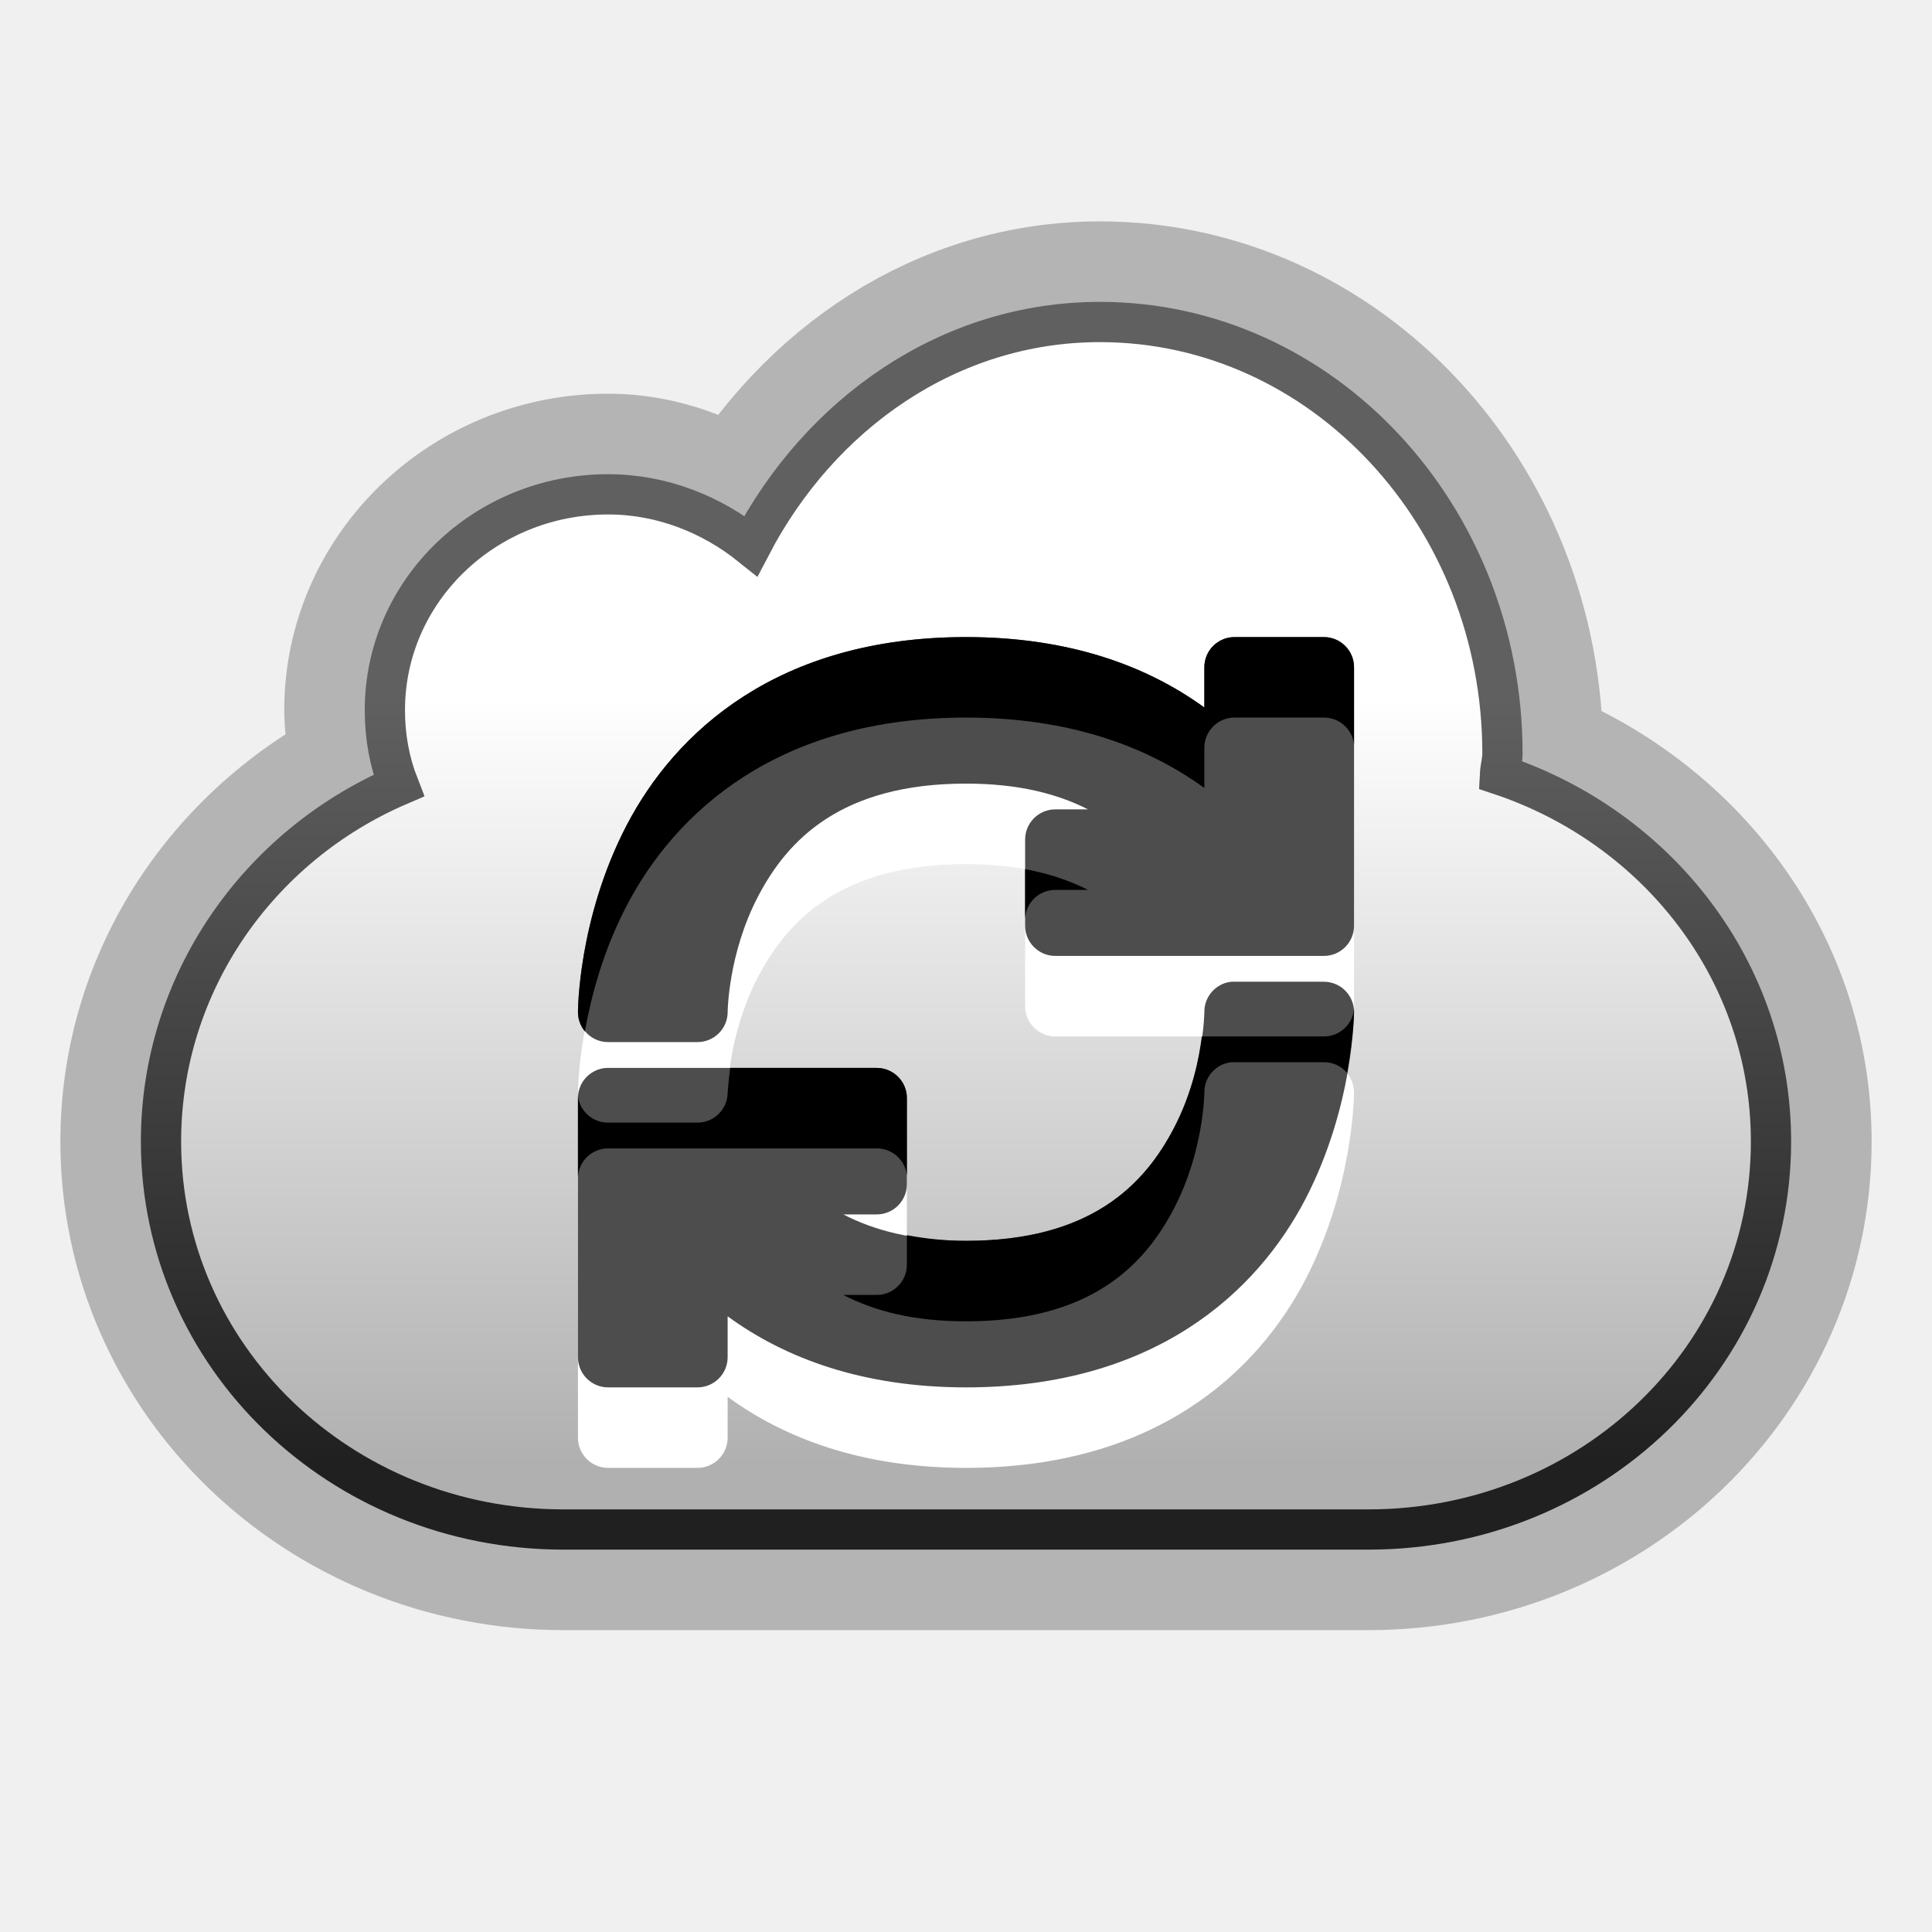
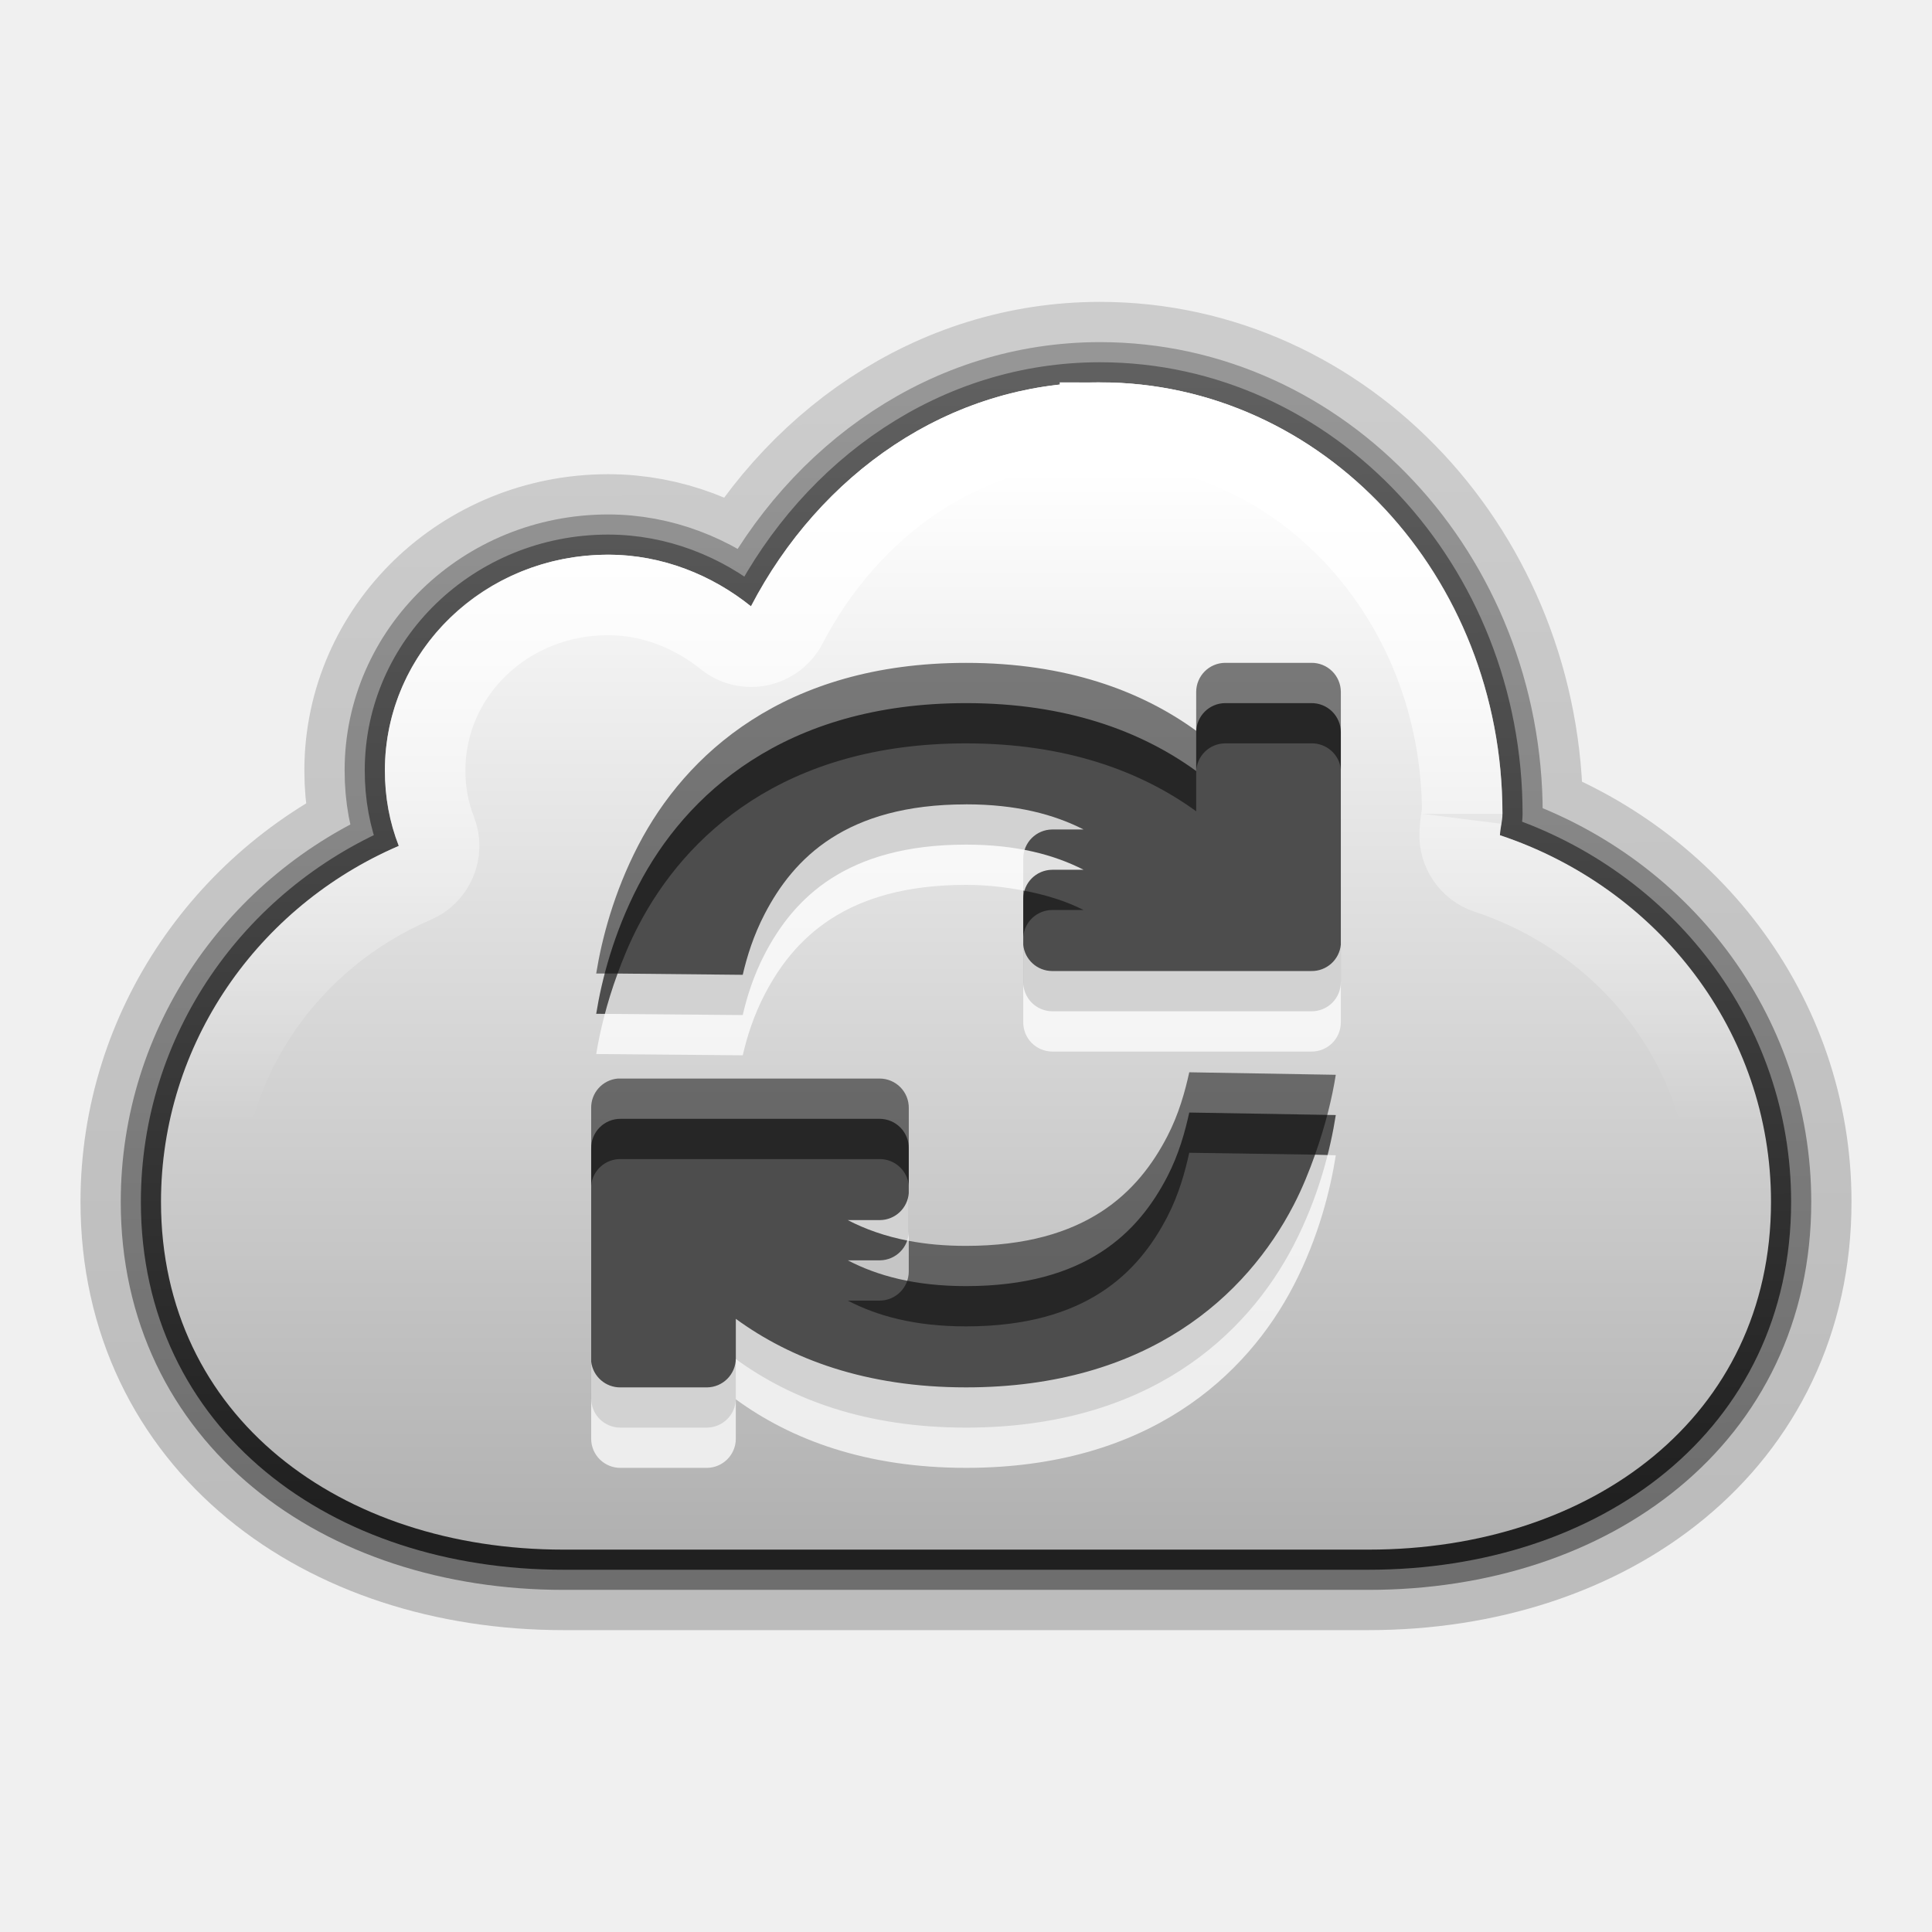
<svg xmlns="http://www.w3.org/2000/svg" xmlns:xlink="http://www.w3.org/1999/xlink" width="96" height="96" id="svg3186" version="1.0">
  <defs id="defs3188">
-     <linearGradient x1="15" y1="2" x2="15" gradientUnits="userSpaceOnUse" y2="21" id="linearGradient3696-804-7-4-5">
-       <stop offset="0" style="stop-color:#ffffff;stop-opacity:1;" id="stop3014-5-7-6" />
-       <stop offset="1" style="stop-color:#b0b0b0;stop-opacity:1;" id="stop3018-79-7-0" />
+     <linearGradient xlink:href="#linearGradient3971-7-8-8-5" id="linearGradient2995" gradientUnits="userSpaceOnUse" gradientTransform="translate(-93.83886,67)" x1="141.637" y1="-16.124" x2="141.887" y2="39.777" />
+     <linearGradient id="linearGradient3971-7-8-8-5">
+       <stop style="stop-color:#606060;stop-opacity:1;" offset="0" id="stop3973-6-3-2-9" />
+       <stop style="stop-color:#202020;stop-opacity:1;" offset="1" id="stop3975-1-3-2-5" />
    </linearGradient>
-     <linearGradient id="linearGradient3971-7-8-8">
-       <stop style="stop-color:#606060;stop-opacity:1;" offset="0" id="stop3973-6-3-2" />
-       <stop style="stop-color:#202020;stop-opacity:1;" offset="1" id="stop3975-1-3-2" />
+     <linearGradient xlink:href="#linearGradient3696-804-7-4-5-5" id="linearGradient2999" gradientUnits="userSpaceOnUse" gradientTransform="matrix(3.833198,0,0,3.833198,-91.8381,68.50128)" x1="36.481" y1="-3.424" x2="36.481" y2="10.565" />
+     <linearGradient x1="15" y1="2" x2="15" gradientUnits="userSpaceOnUse" y2="21" id="linearGradient3696-804-7-4-5-5">
+       <stop offset="0" style="stop-color:#ffffff;stop-opacity:1;" id="stop3014-5-7-6-8" />
+       <stop offset="1" style="stop-color:#b0b0b0;stop-opacity:1;" id="stop3018-79-7-0-2" />
    </linearGradient>
-     <linearGradient x1="15" y1="2" x2="15" gradientUnits="userSpaceOnUse" y2="21" id="linearGradient3696-804-0-3-3-7-8">
-       <stop offset="0" style="stop-color:#ffffff;stop-opacity:1;" id="stop3014-3-9-8-9-5" />
-       <stop offset="1" style="stop-color:#b0b0b0;stop-opacity:1;" id="stop3018-5-1-4-0-8" />
+     <linearGradient id="linearGradient3774">
+       <stop style="stop-color:#ffffff;stop-opacity:1;" offset="0" id="stop3776" />
+       <stop style="stop-color:#ffffff;stop-opacity:0;" offset="1" id="stop3778" />
    </linearGradient>
-     <linearGradient xlink:href="#linearGradient3696-804-7-4-5" id="linearGradient3083" gradientUnits="userSpaceOnUse" gradientTransform="matrix(3.833198,0,0,3.833198,-91.8381,65.50128)" x1="21.949" y1="0.293" x2="21.949" y2="10.246" />
-     <linearGradient xlink:href="#linearGradient3971-7-8-8" id="linearGradient3085" gradientUnits="userSpaceOnUse" gradientTransform="translate(-93.83886,64)" x1="86.137" y1="2.626" x2="86.137" y2="40.777" />
-     <linearGradient xlink:href="#linearGradient3696-804-0-3-3-7-8" id="linearGradient3088" gradientUnits="userSpaceOnUse" gradientTransform="matrix(3.833198,0,0,3.833198,15.84911,22.73846)" x1="-6.144" y1="3.101" x2="-6.144" y2="13.054" />
+     <linearGradient y2="39.777" x2="141.887" y1="-16.124" x1="141.637" gradientTransform="translate(-93.83886,67)" gradientUnits="userSpaceOnUse" id="linearGradient3837" xlink:href="#linearGradient3971-7-8-8-5" />
+     <linearGradient y2="39.777" x2="141.887" y1="-16.124" x1="141.637" gradientTransform="translate(-93.83886,67)" gradientUnits="userSpaceOnUse" id="linearGradient3839" xlink:href="#linearGradient3971-7-8-8-5" />
+     <linearGradient y2="87.844" x2="48" y1="54.424" x1="48" gradientUnits="userSpaceOnUse" id="linearGradient3841" xlink:href="#linearGradient3774" />
  </defs>
  <g id="layer1" transform="translate(0,-32)">
-     <path style="opacity:0.25;color:#000000;fill:url(#linearGradient3088);fill-opacity:1;fill-rule:nonzero;stroke:#000000;stroke-width:8;stroke-linecap:round;stroke-linejoin:round;stroke-miterlimit:4;stroke-opacity:1;stroke-dasharray:none;stroke-dashoffset:0.735;marker:none;visibility:visible;display:inline;overflow:visible;enable-background:accumulate" d="M 54.656,47 C 47.094,47 40.676,51.445 37,57.812 c -1.941,-1.314 -4.221,-2.25 -6.781,-2.25 -6.656,0 -12.094,5.245 -12.094,11.719 0,1.137 0.281,2.204 0.594,3.25 C 11.791,73.839 7,80.721 7,88.719 7,99.96 16.403,109 28,109 l 40,0 c 11.597,0 21,-9.04 21,-20.281 0,-8.614 -5.609,-15.833 -13.406,-18.781 0.026,-0.172 0.062,-0.249 0.062,-0.5 0,-12.334 -9.38,-22.438 -21,-22.438 z" id="path4044" />
-     <path style="color:#000000;fill:url(#linearGradient3083);fill-opacity:1;fill-rule:nonzero;stroke:url(#linearGradient3085);stroke-width:2;stroke-linecap:round;stroke-linejoin:miter;stroke-miterlimit:4;stroke-opacity:1;stroke-dasharray:none;stroke-dashoffset:0.718;marker:none;visibility:visible;display:inline;overflow:visible;enable-background:accumulate" d="m 54.656,48 c -7.509,0 -13.924,4.562 -17.344,11.125 -1.926,-1.545 -4.395,-2.562 -7.094,-2.562 -6.133,0 -11.094,4.804 -11.094,10.719 0,1.328 0.229,2.576 0.688,3.75 C 12.837,74.036 8,80.85 8,88.719 8,99.403 16.92,108 28,108 l 40,0 C 79.08,108 88,99.403 88,88.719 88,80.256 82.365,73.11 74.531,70.5 c 0.018,-0.364 0.125,-0.69 0.125,-1.062 0,-11.829 -8.96,-21.438 -20,-21.438 z" id="rect3193" />
-     <g id="g3090">
-       <path style="color:#000000;fill:#ffffff;fill-opacity:1;fill-rule:evenodd;stroke:none;stroke-width:1px;marker:none;visibility:visible;display:inline;overflow:visible;enable-background:accumulate" d="m 48,67.656 c -9.371,0 -14.464,4.731 -16.875,9.375 -2.411,4.644 -2.406,9.25 -2.406,9.25 a 1.5,1.5 0 0 0 1.5,1.5 l 4.438,0 a 1.5,1.5 0 0 0 1.5,-1.5 c 0,0 0.019,-2.87 1.5,-5.719 1.481,-2.848 4.159,-5.625 10.344,-5.625 2.614,0 4.547,0.51 6.062,1.281 l -1.625,0 a 1.5,1.5 0 0 0 -1.5,1.5 l 0,4.281 a 1.5,1.5 0 0 0 1.5,1.5 l 8.906,0 4.438,0 a 1.5,1.5 0 0 0 1.5,-1.5 l 0,-4.281 0,-8.562 a 1.5,1.5 0 0 0 -1.5,-1.5 l -4.438,0 a 1.5,1.5 0 0 0 -1.5,1.5 l 0,2 C 57.009,69.095 53.147,67.656 48,67.656 z m 13.188,17.125 a 1.5,1.5 0 0 0 -1.344,1.5 c 0,0 -0.019,2.893 -1.5,5.75 -1.481,2.857 -4.16,5.625 -10.344,5.625 -2.634,0 -4.572,-0.521 -6.094,-1.312 l 1.656,0 a 1.5,1.5 0 0 0 1.5,-1.5 l 0,-4.281 a 1.5,1.5 0 0 0 -1.5,-1.5 l -8.906,0 -4.438,0 a 1.5,1.5 0 0 0 -1.5,1.5 l 0,4.281 0,8.594 a 1.5,1.5 0 0 0 1.5,1.5 l 4.438,0 a 1.5,1.5 0 0 0 1.5,-1.5 l 0,-2.031 c 2.833,2.07 6.693,3.531 11.844,3.531 9.371,0 14.464,-4.723 16.875,-9.375 2.411,-4.652 2.406,-9.281 2.406,-9.281 a 1.5,1.5 0 0 0 -1.5,-1.5 l -4.438,0 a 1.5,1.5 0 0 0 -0.156,0 z" id="path3970" />
-       <path id="path3066" d="m 48,63.656 c -9.371,0 -14.464,4.731 -16.875,9.375 -2.411,4.644 -2.406,9.25 -2.406,9.25 a 1.5,1.5 0 0 0 1.5,1.5 l 4.438,0 a 1.5,1.5 0 0 0 1.5,-1.5 c 0,0 0.019,-2.87 1.5,-5.719 1.481,-2.848 4.159,-5.625 10.344,-5.625 2.614,0 4.547,0.51 6.062,1.281 l -1.625,0 a 1.5,1.5 0 0 0 -1.5,1.5 l 0,4.281 a 1.5,1.5 0 0 0 1.5,1.5 l 8.906,0 4.438,0 a 1.5,1.5 0 0 0 1.5,-1.5 l 0,-4.281 0,-8.562 a 1.5,1.5 0 0 0 -1.5,-1.5 l -4.438,0 a 1.5,1.5 0 0 0 -1.5,1.5 l 0,2 C 57.009,65.095 53.147,63.656 48,63.656 z m 13.188,17.125 a 1.5,1.5 0 0 0 -1.344,1.5 c 0,0 -0.019,2.893 -1.5,5.75 -1.481,2.857 -4.16,5.625 -10.344,5.625 -2.634,0 -4.572,-0.521 -6.094,-1.312 l 1.656,0 a 1.5,1.5 0 0 0 1.5,-1.5 l 0,-4.281 a 1.5,1.5 0 0 0 -1.5,-1.5 l -8.906,0 -4.438,0 a 1.5,1.5 0 0 0 -1.5,1.5 l 0,4.281 0,8.594 a 1.5,1.5 0 0 0 1.5,1.5 l 4.438,0 a 1.5,1.5 0 0 0 1.5,-1.5 l 0,-2.031 c 2.833,2.07 6.693,3.531 11.844,3.531 9.371,0 14.464,-4.723 16.875,-9.375 2.411,-4.652 2.406,-9.281 2.406,-9.281 a 1.5,1.5 0 0 0 -1.5,-1.5 l -4.438,0 a 1.5,1.5 0 0 0 -0.156,0 z" style="color:#000000;fill:#4d4d4d;fill-opacity:1;fill-rule:evenodd;stroke:none;stroke-width:1px;marker:none;visibility:visible;display:inline;overflow:visible;enable-background:accumulate" />
-       <path id="path3964" d="m 48,63.656 c -9.371,0 -14.464,4.731 -16.875,9.375 -2.411,4.644 -2.406,9.25 -2.406,9.25 A 1.5,1.5 0 0 0 29.062,83.25 c 0.308,-1.715 0.89,-3.961 2.062,-6.219 2.411,-4.644 7.504,-9.375 16.875,-9.375 5.147,-10e-7 9.009,1.439 11.844,3.5 l 0,-2 a 1.5,1.5 0 0 1 1.5,-1.5 l 4.438,0 a 1.5,1.5 0 0 1 1.5,1.344 l 0,-3.844 a 1.5,1.5 0 0 0 -1.5,-1.5 l -4.438,0 a 1.5,1.5 0 0 0 -1.5,1.5 l 0,2 C 57.009,65.095 53.147,63.656 48,63.656 z m 2.938,11.531 0,2.438 a 1.5,1.5 0 0 1 1.5,-1.406 l 1.625,0 c -0.877,-0.447 -1.917,-0.808 -3.125,-1.031 z m 16.344,6.938 a 1.5,1.5 0 0 1 -1.5,1.375 l -4.438,0 -1.625,0 c -0.141,1.104 -0.467,2.78 -1.375,4.531 -1.481,2.857 -4.16,5.625 -10.344,5.625 -1.102,0 -2.059,-0.117 -2.938,-0.281 l 0,1.469 a 1.5,1.5 0 0 1 -1.5,1.5 l -1.656,0 c 1.522,0.792 3.46,1.312 6.094,1.312 6.184,0 8.862,-2.768 10.344,-5.625 1.481,-2.857 1.5,-5.75 1.5,-5.75 a 1.5,1.5 0 0 1 1.344,-1.5 1.5,1.5 0 0 1 0.156,0 l 4.438,0 a 1.5,1.5 0 0 1 1.156,0.531 c 0.321,-1.804 0.344,-3.031 0.344,-3.031 a 1.5,1.5 0 0 0 0,-0.156 z m -31,2.938 c -0.092,0.703 -0.125,1.219 -0.125,1.219 a 1.5,1.5 0 0 1 -1.5,1.5 l -4.438,0 a 1.5,1.5 0 0 1 -1.5,-1.312 1.5,1.5 0 0 0 0,0.094 l 0,3.906 a 1.5,1.5 0 0 1 1.5,-1.406 l 4.438,0 8.906,0 a 1.5,1.5 0 0 1 1.5,1.344 l 0,-3.844 a 1.5,1.5 0 0 0 -1.5,-1.5 l -7.281,0 z" style="color:#000000;fill:#000000;fill-opacity:1;fill-rule:evenodd;stroke:none;stroke-width:1px;marker:none;visibility:visible;display:inline;overflow:visible;enable-background:accumulate" />
+     <g id="g3786">
+       <path style="opacity:0.25;color:#000000;fill:none;stroke:url(#linearGradient3837);stroke-width:8;stroke-linecap:round;stroke-linejoin:miter;stroke-miterlimit:4;stroke-opacity:1;stroke-dasharray:none;stroke-dashoffset:0.718;marker:none;visibility:visible;display:inline;overflow:visible;enable-background:accumulate" d="m 54.656,51 c -7.509,0 -13.924,4.562 -17.344,11.125 -1.926,-1.545 -4.395,-2.562 -7.094,-2.562 -6.133,0 -11.094,4.804 -11.094,10.719 0,1.328 0.229,2.576 0.688,3.75 C 12.837,77.036 8,83.85 8,91.719 8,102.403 16.92,109 28,109 l 40,0 C 79.08,109 88,102.403 88,91.719 88,83.256 82.365,76.11 74.531,73.5 c 0.018,-0.364 0.125,-0.69 0.125,-1.062 0,-11.829 -8.96,-21.438 -20,-21.438 z" id="path3767" />
+       <path id="path3765" d="m 54.656,51 c -7.509,0 -13.924,4.562 -17.344,11.125 -1.926,-1.545 -4.395,-2.562 -7.094,-2.562 -6.133,0 -11.094,4.804 -11.094,10.719 0,1.328 0.229,2.576 0.688,3.75 C 12.837,77.036 8,83.85 8,91.719 8,102.403 16.92,109 28,109 l 40,0 C 79.08,109 88,102.403 88,91.719 88,83.256 82.365,76.11 74.531,73.5 c 0.018,-0.364 0.125,-0.69 0.125,-1.062 0,-11.829 -8.96,-21.438 -20,-21.438 z" style="opacity:0.5;color:#000000;fill:none;stroke:url(#linearGradient3839);stroke-width:4;stroke-linecap:round;stroke-linejoin:miter;stroke-miterlimit:4;stroke-opacity:1;stroke-dasharray:none;stroke-dashoffset:0.718;marker:none;visibility:visible;display:inline;overflow:visible;enable-background:accumulate" />
+       <path style="color:#000000;fill:none;stroke:url(#linearGradient2995);stroke-width:2;stroke-linecap:round;stroke-linejoin:miter;stroke-miterlimit:4;stroke-opacity:1;stroke-dasharray:none;stroke-dashoffset:0.718;marker:none;visibility:visible;display:inline;overflow:visible;enable-background:accumulate" d="m 54.656,51 c -7.509,0 -13.924,4.562 -17.344,11.125 -1.926,-1.545 -4.395,-2.562 -7.094,-2.562 -6.133,0 -11.094,4.804 -11.094,10.719 0,1.328 0.229,2.576 0.688,3.75 C 12.837,77.036 8,83.85 8,91.719 8,102.403 16.92,109 28,109 l 40,0 C 79.08,109 88,102.403 88,91.719 88,83.256 82.365,76.11 74.531,73.5 c 0.018,-0.364 0.125,-0.69 0.125,-1.062 0,-11.829 -8.96,-21.438 -20,-21.438 z" id="path2993" />
+       <path id="rect3193" d="m 54.656,51 c -7.509,0 -13.924,4.562 -17.344,11.125 -1.926,-1.545 -4.395,-2.562 -7.094,-2.562 -6.133,0 -11.094,4.804 -11.094,10.719 0,1.328 0.229,2.576 0.688,3.75 C 12.837,77.036 8,83.85 8,91.719 8,102.403 16.92,109 28,109 l 40,0 C 79.08,109 88,102.403 88,91.719 88,83.256 82.365,76.11 74.531,73.5 c 0.018,-0.364 0.125,-0.69 0.125,-1.062 0,-11.829 -8.96,-21.438 -20,-21.438 z" style="color:#000000;fill:url(#linearGradient2999);fill-opacity:1;fill-rule:nonzero;stroke:none;stroke-width:2;marker:none;visibility:visible;display:inline;overflow:visible;enable-background:accumulate" />
+       <path id="path3771" d="m 54.656,53 c -6.699,0 -12.441,4.072 -15.562,10.062 a 2,2 0 0 1 -3.031,0.625 c -1.609,-1.291 -3.648,-2.125 -5.844,-2.125 -5.089,0 -9.094,3.923 -9.094,8.719 0,1.098 0.196,2.094 0.562,3.031 A 2,2 0 0 1 20.594,75.875 C 14.319,78.578 10,84.67 10,91.719 c 0,4.786 1.929,8.455 5.125,11.094 C 18.321,105.451 22.857,107 28,107 l 40,0 c 5.143,0 9.679,-1.549 12.875,-4.188 C 84.071,100.174 86,96.504 86,91.719 86,84.144 80.974,77.761 73.906,75.406 a 2,2 0 0 1 -1.375,-2 c 0.034,-0.697 0.125,-0.979 0.125,-0.969 0,-10.819 -8.12,-19.438 -18,-19.438 z" style="color:#000000;fill:none;stroke:url(#linearGradient3841);stroke-width:4;stroke-miterlimit:4;marker:none;visibility:visible;display:inline;overflow:visible;enable-background:accumulate" />
+     </g>
+     <g id="g3125">
+       <path transform="translate(0,32)" id="path3066" d="M 48 34.938 C 38.952 34.938 34.047 39.516 31.719 44 C 30.492 46.363 29.898 48.678 29.625 50.375 L 36.906 50.438 C 37.117 49.525 37.443 48.477 38 47.406 C 39.43 44.656 42.028 41.969 48 41.969 C 50.524 41.969 52.38 42.474 53.844 43.219 L 52.281 43.219 A 1.449 1.449 0 0 0 50.844 44.656 L 50.844 48.781 A 1.449 1.449 0 0 0 52.281 50.25 L 60.875 50.25 L 65.156 50.25 A 1.449 1.449 0 0 0 66.625 48.781 L 66.625 44.656 L 66.625 36.375 A 1.449 1.449 0 0 0 65.156 34.938 L 60.875 34.938 A 1.449 1.449 0 0 0 59.438 36.375 L 59.438 38.312 C 56.7 36.322 52.97 34.937 48 34.938 z M 59.094 55.281 C 58.885 56.225 58.582 57.346 58 58.469 C 56.569 61.227 53.971 63.906 48 63.906 C 45.457 63.906 43.594 63.389 42.125 62.625 L 43.719 62.625 A 1.449 1.449 0 0 0 45.156 61.188 L 45.156 57.062 A 1.449 1.449 0 0 0 43.719 55.594 L 35.125 55.594 L 30.844 55.594 A 1.449 1.449 0 0 0 29.375 57.062 L 29.375 61.188 L 29.375 69.5 A 1.449 1.449 0 0 0 30.844 70.938 L 35.125 70.938 A 1.449 1.449 0 0 0 36.562 69.5 L 36.562 67.531 C 39.298 69.53 43.026 70.938 48 70.938 C 57.049 70.938 61.953 66.367 64.281 61.875 C 65.524 59.478 66.106 57.115 66.375 55.406 L 59.094 55.281 z " style="color:#000000;fill:#4d4d4d;fill-opacity:1;fill-rule:evenodd;stroke:none;stroke-width:1px;marker:none;visibility:visible;display:inline;overflow:visible;enable-background:accumulate" />
+       <path id="path3111" d="m 48,71.969 c -5.972,0 -8.57,2.687 -10,5.438 -0.557,1.071 -0.883,2.119 -1.094,3.031 L 30.688,80.375 c -0.546,1.488 -0.883,2.884 -1.062,4 l 7.281,0.062 C 37.117,83.525 37.443,82.477 38,81.406 c 1.43,-2.75 4.028,-5.438 10,-5.438 1.07,0 1.993,0.12 2.844,0.281 l 0,-1.594 a 1.449,1.449 0 0 1 1.438,-1.438 l 1.562,0 c -1.463,-0.745 -3.32,-1.25 -5.844,-1.25 z m 2.844,6.969 0,3.844 a 1.449,1.449 0 0 0 1.438,1.469 l 8.594,0 4.281,0 A 1.449,1.449 0 0 0 66.625,82.781 l 0,-3.844 A 1.449,1.449 0 0 1 65.156,80.25 l -4.281,0 -8.594,0 a 1.449,1.449 0 0 1 -1.438,-1.312 z m 14.5,10.438 c -0.29,0.814 -0.622,1.65 -1.062,2.5 -2.328,4.492 -7.232,9.062 -16.281,9.062 -4.974,0 -8.702,-1.407 -11.438,-3.406 l 0,1.969 a 1.449,1.449 0 0 1 -1.438,1.438 l -4.281,0 A 1.449,1.449 0 0 1 29.375,99.656 l 0,3.844 a 1.449,1.449 0 0 0 1.469,1.438 l 4.281,0 A 1.449,1.449 0 0 0 36.562,103.5 l 0,-1.969 c 2.736,1.999 6.464,3.406 11.438,3.406 9.049,0 13.953,-4.571 16.281,-9.062 1.242,-2.397 1.825,-4.76 2.094,-6.469 L 65.344,89.375 z m -20.188,1.906 a 1.449,1.449 0 0 1 -1.438,1.344 l -1.594,0 c 0.853,0.444 1.857,0.807 3.031,1.031 l 0,-2.375 z" style="opacity:0.75;color:#000000;fill:#ffffff;fill-opacity:1;fill-rule:evenodd;stroke:none;stroke-width:1px;marker:none;visibility:visible;display:inline;overflow:visible;enable-background:accumulate" />
+       <path id="path3106" d="m 48,64.938 c -9.048,0 -13.953,4.578 -16.281,9.062 -1.227,2.363 -1.821,4.678 -2.094,6.375 l 1.062,0 C 30.972,79.6 31.298,78.81 31.719,78 34.047,73.516 38.952,68.938 48,68.938 c 4.97,-10e-7 8.7,1.385 11.438,3.375 l 0,-1.938 a 1.449,1.449 0 0 1 1.438,-1.438 l 4.281,0 a 1.449,1.449 0 0 1 1.469,1.281 l 0,-3.844 a 1.449,1.449 0 0 0 -1.469,-1.438 l -4.281,0 a 1.449,1.449 0 0 0 -1.438,1.438 l 0,1.938 C 56.7,66.322 52.97,64.937 48,64.938 z m 2.844,11.312 0,2.312 a 1.449,1.449 0 0 1 1.438,-1.344 l 1.562,0 c -0.843,-0.429 -1.843,-0.75 -3,-0.969 z m 8.25,9.031 c -0.208,0.944 -0.512,2.065 -1.094,3.188 -1.431,2.758 -4.029,5.438 -10,5.438 -1.067,0 -1.995,-0.088 -2.844,-0.25 l 0,1.531 a 1.449,1.449 0 0 1 -1.438,1.438 l -1.594,0 c 1.469,0.764 3.332,1.281 5.875,1.281 5.971,0 8.569,-2.679 10,-5.438 0.582,-1.122 0.885,-2.244 1.094,-3.188 l 6.25,0.094 c 0.528,-1.481 0.858,-2.866 1.031,-3.969 l -7.281,-0.125 z M 30.688,85.594 A 1.449,1.449 0 0 0 29.375,87.062 l 0,3.844 a 1.449,1.449 0 0 1 1.469,-1.312 l 4.281,0 8.594,0 a 1.449,1.449 0 0 1 1.438,1.312 l 0,-3.844 a 1.449,1.449 0 0 0 -1.438,-1.469 l -8.594,0 -4.281,0 a 1.449,1.449 0 0 0 -0.156,0 z" style="color:#000000;fill:#000000;fill-opacity:1;fill-rule:evenodd;stroke:none;stroke-width:1px;marker:none;visibility:visible;display:inline;overflow:visible;enable-background:accumulate;opacity:0.5" />
    </g>
  </g>
</svg>
